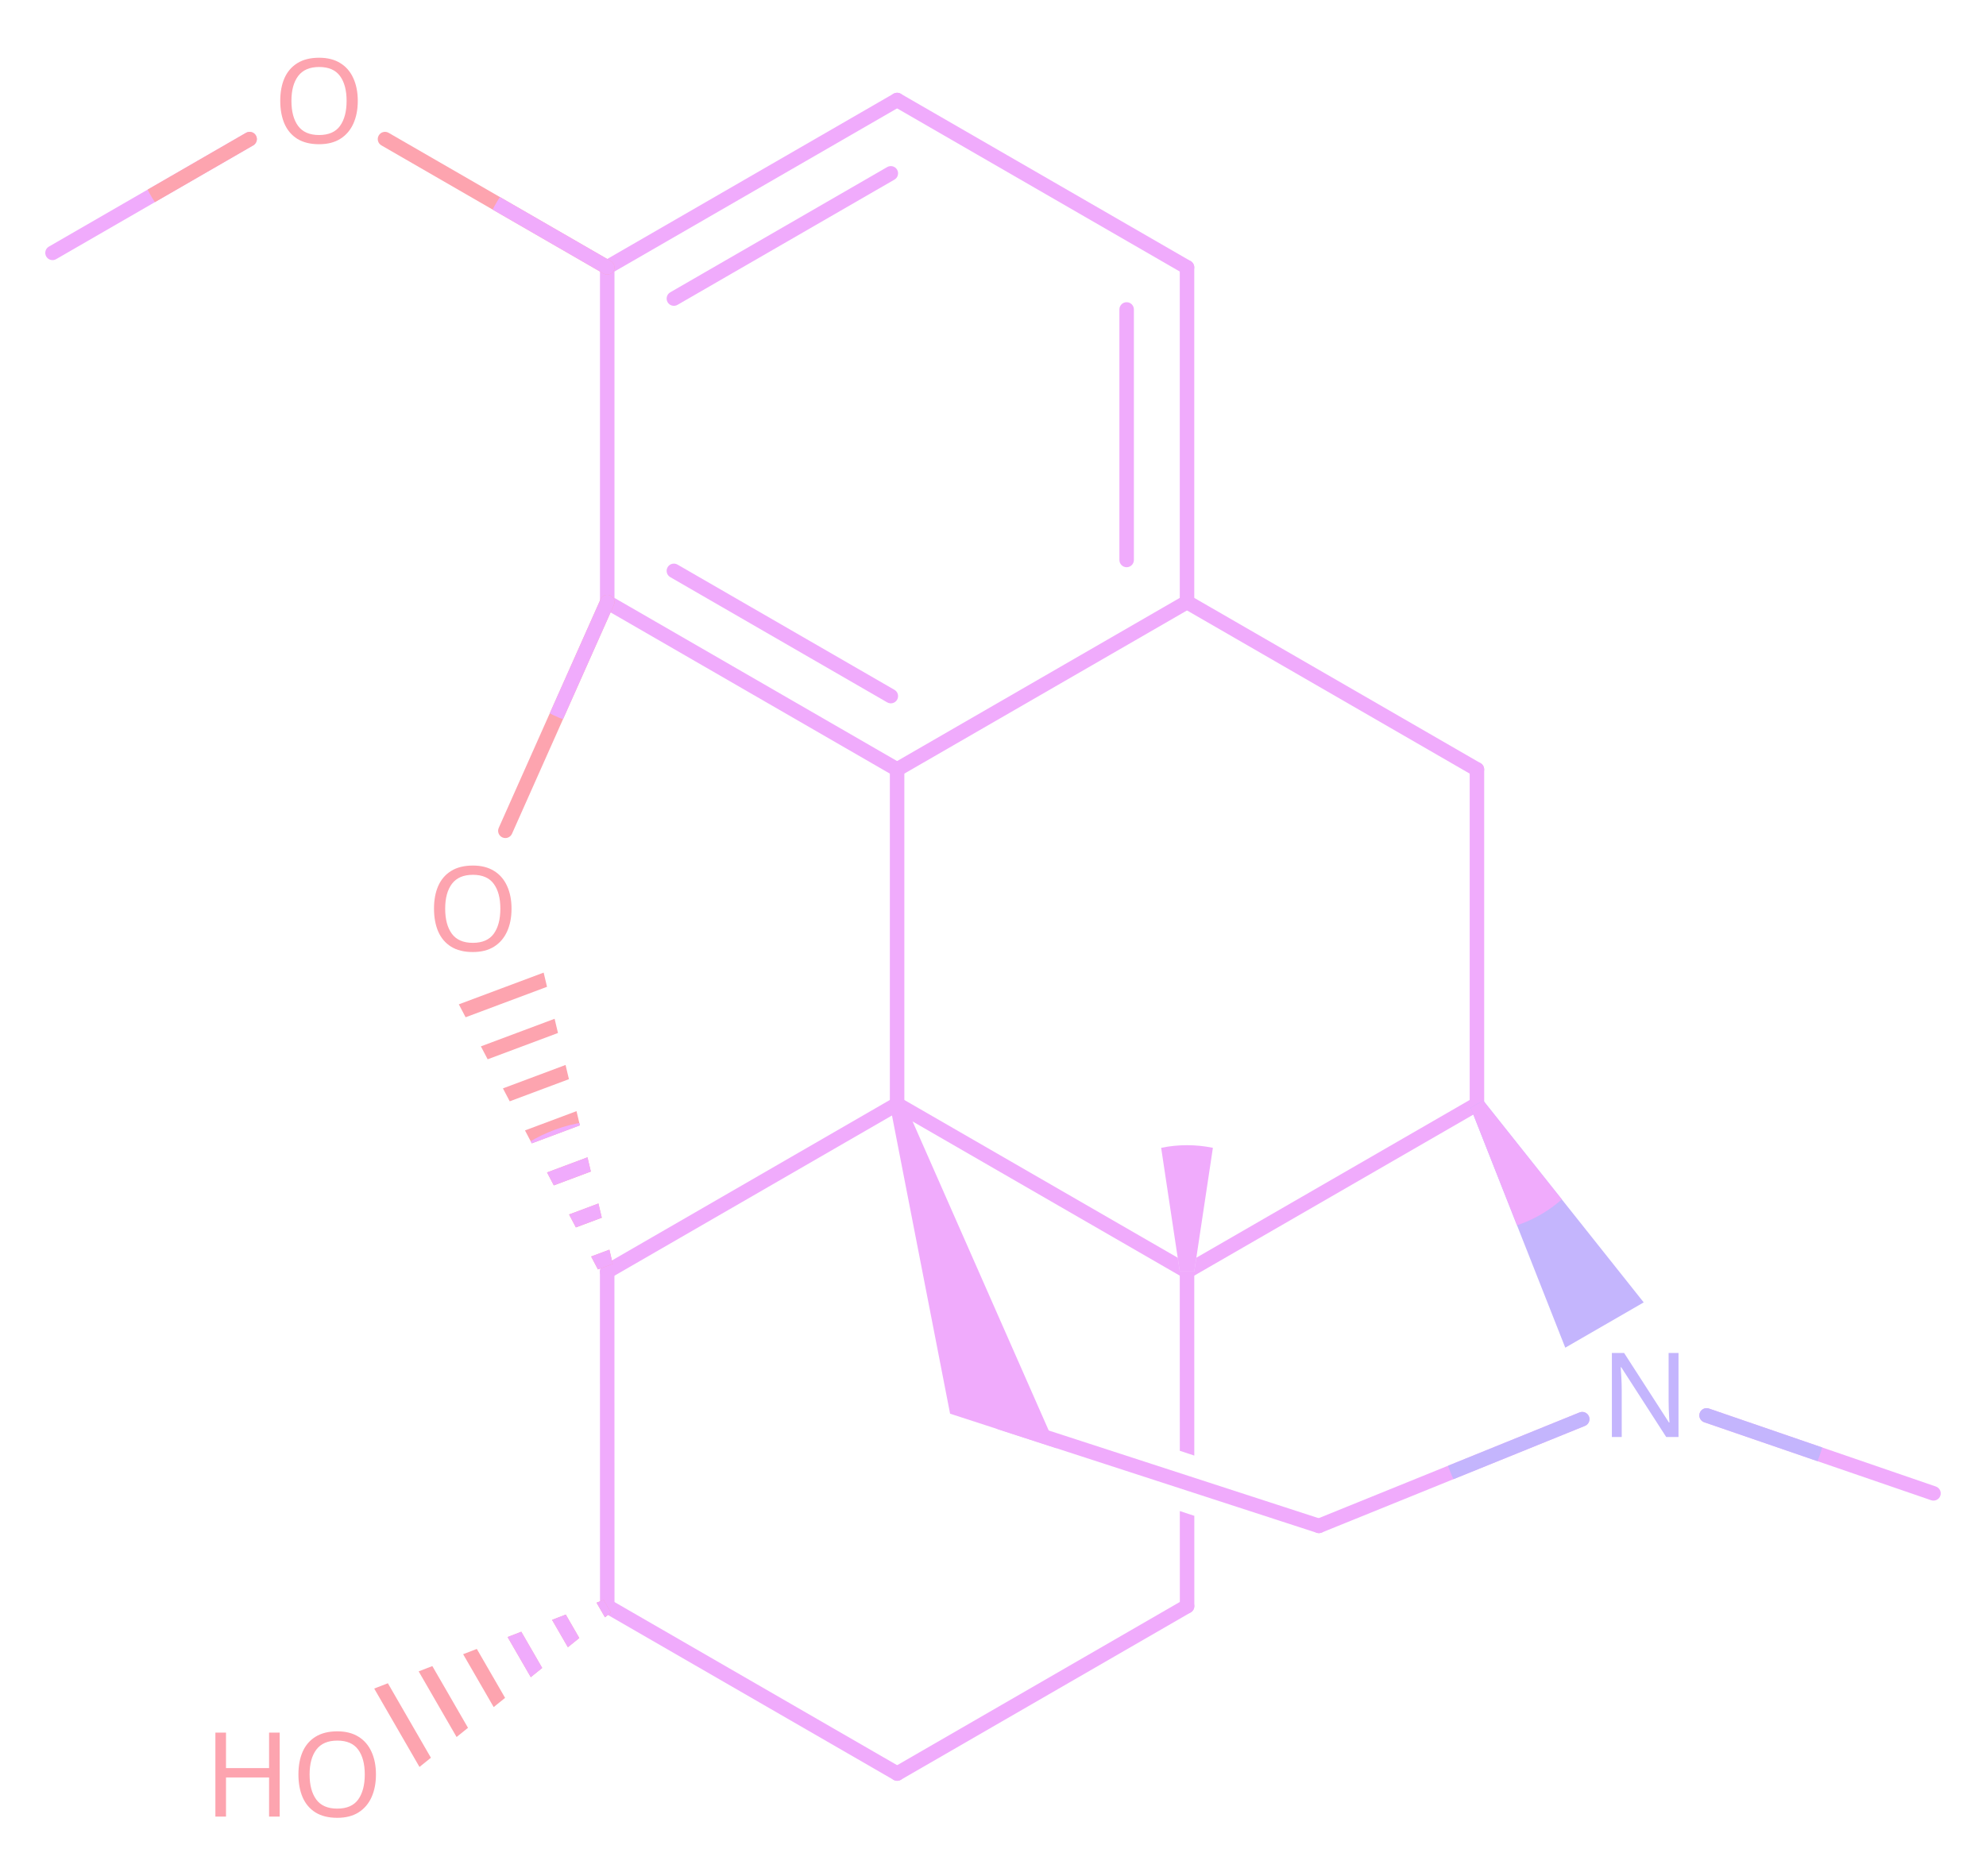
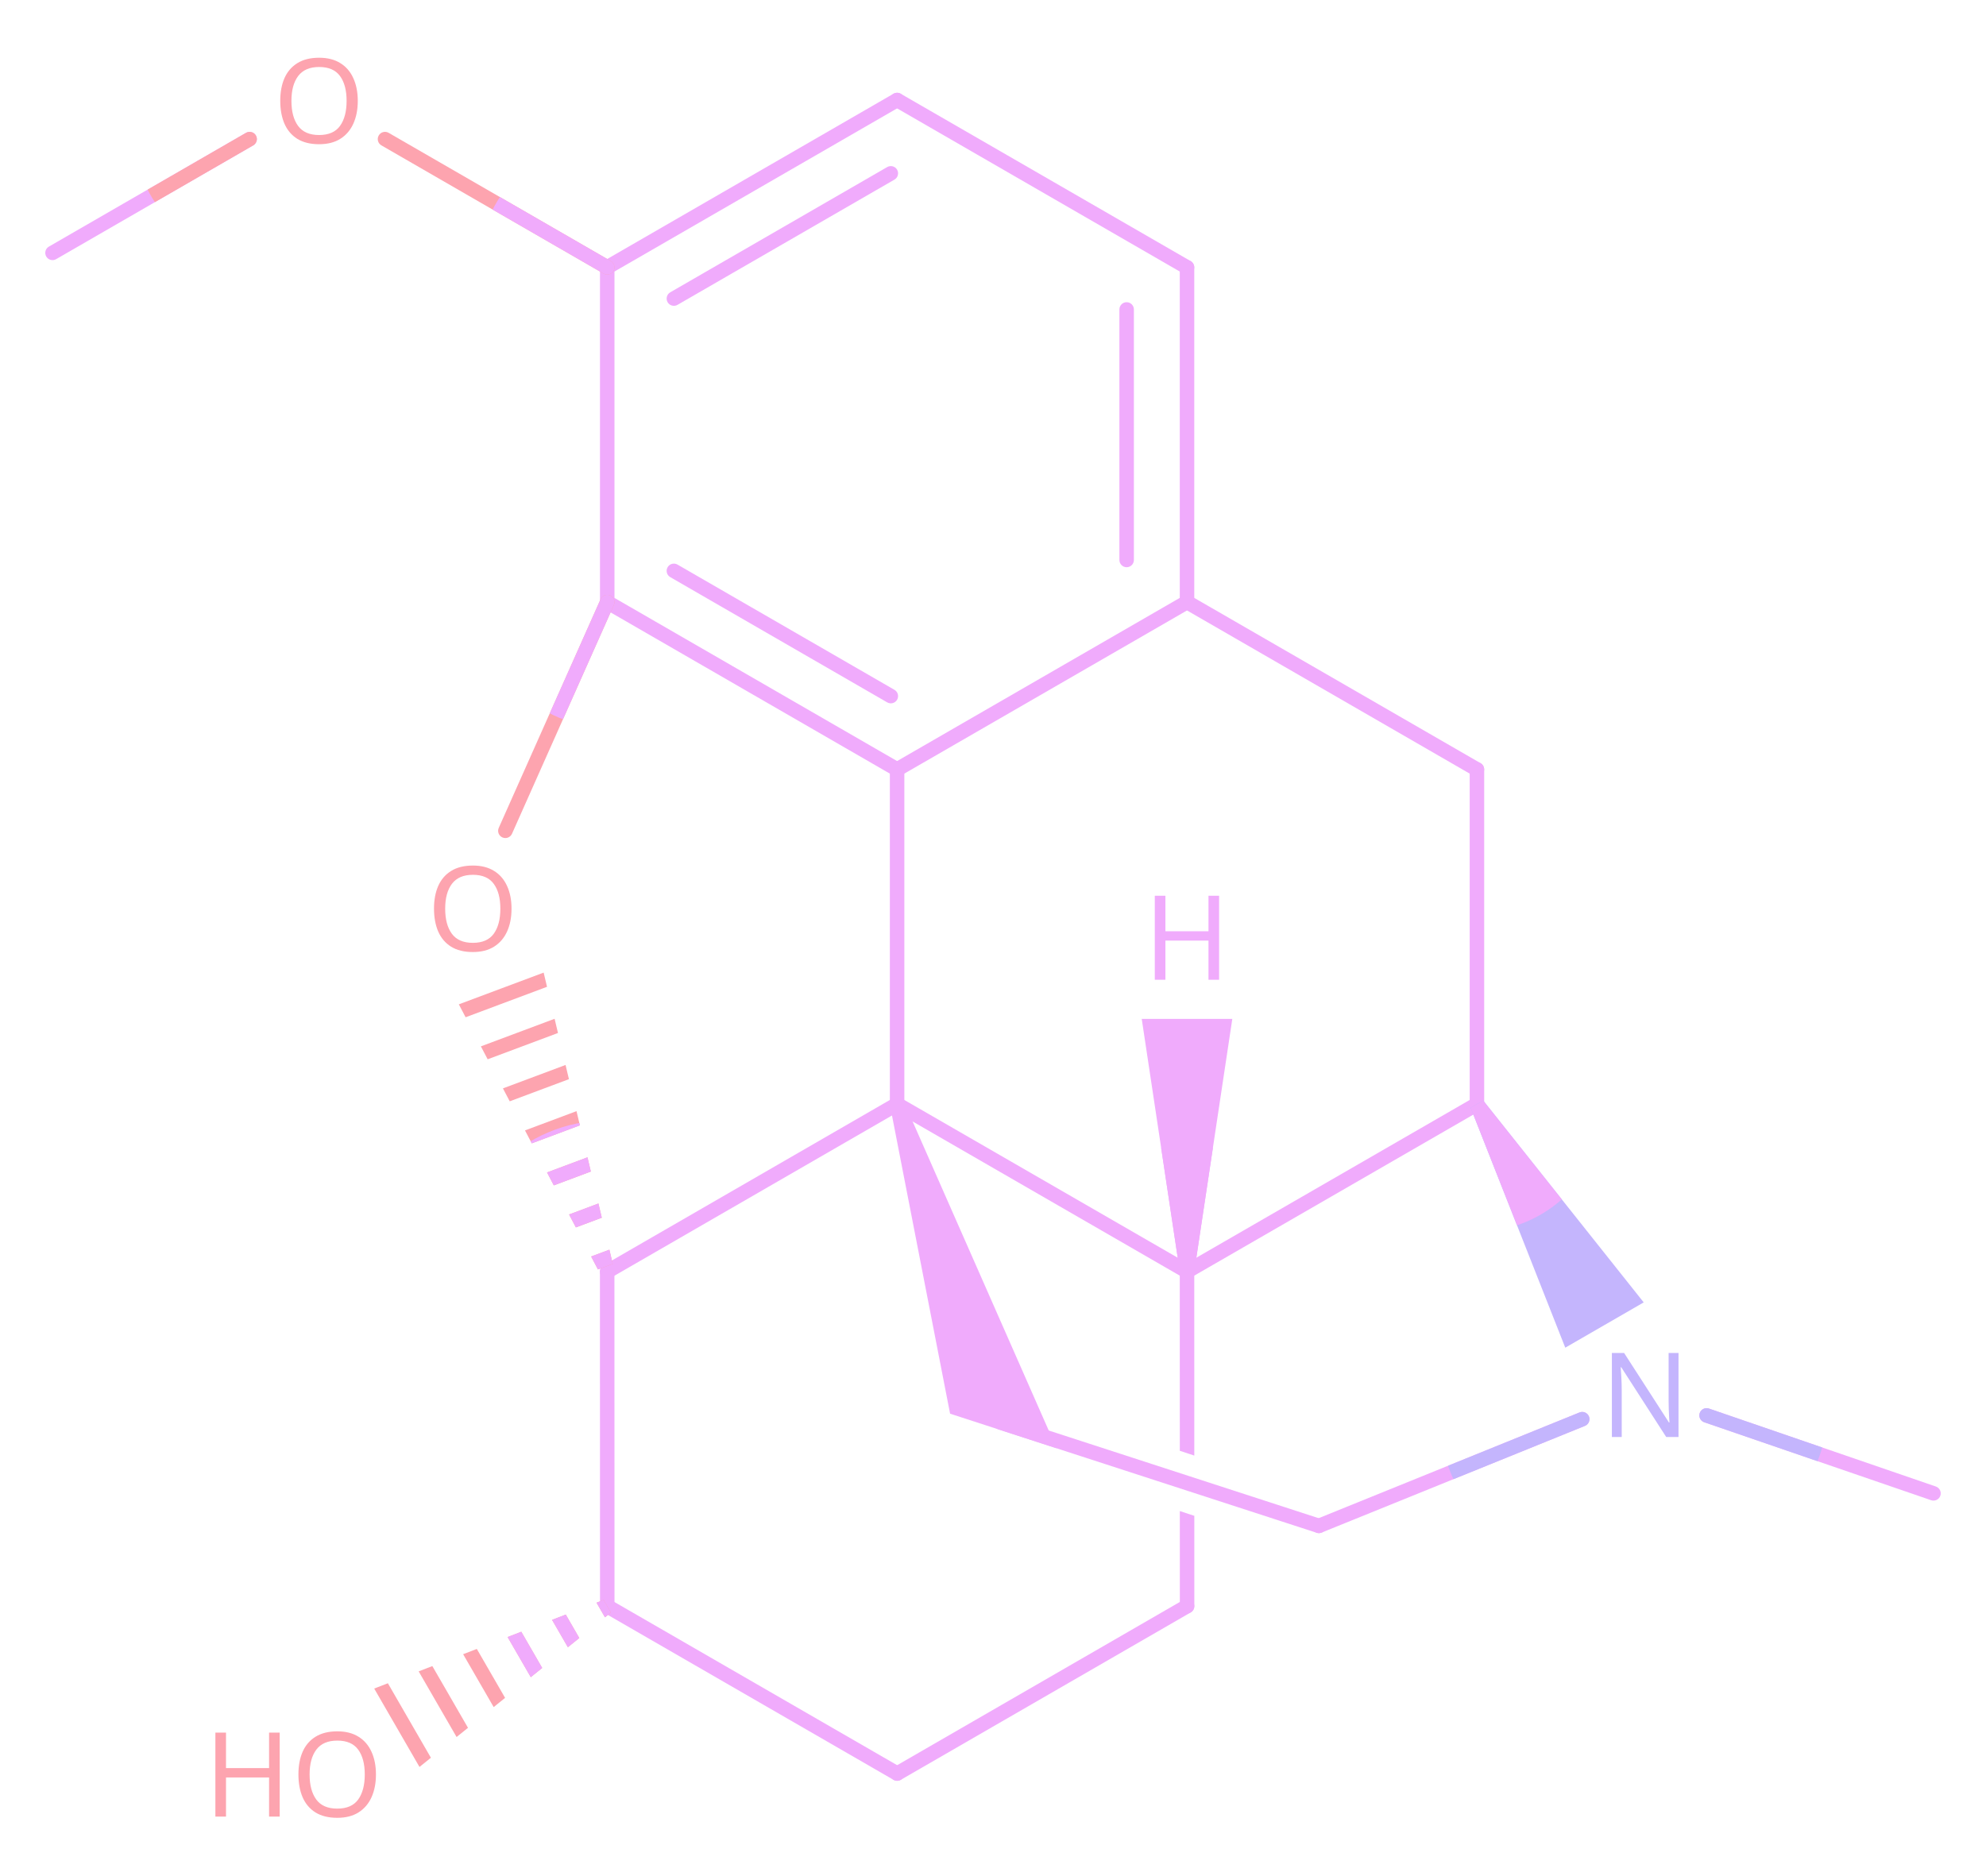
<svg xmlns="http://www.w3.org/2000/svg" width="438.729" stroke-miterlimit="10" font-weight="normal" height="414.458" font-style="normal" font-size="12px" id="svg2" version="1.1" style="font-style:normal;font-weight:normal;font-size:12px;font-family:Dialog;color-interpolation:auto;fill:#f0abfc;fill-opacity:1;stroke:none;stroke:none;stroke:none;stroke:none;stroke:none;stroke:none;stroke:none;stroke:none;color-rendering:auto;image-rendering:auto;shape-rendering:auto;text-rendering:auto">
  <defs id="genericDefs" />
  <g id="g5" transform="translate(-16.9051,-92.7711)" style="fill:#f0abfc;stroke:none">
    <defs id="654665096540-defs1">
      <clipPath clipPathUnits="userSpaceOnUse" id="654665096860-clipPath1">
        <path d="M 0,0 800,0 800,600 0,600 0,0 Z" id="path9" style="stroke:none" />
      </clipPath>
      <clipPath clipPathUnits="userSpaceOnUse" id="654665096655-clipPath1">
        <path d="m 240,401 70,23 q 4,8 -4,12 l -70,-23 q -4,-8 4,-12 z M 0,0 0,600 800,600 800,0 Z" id="path12" style="stroke:none" />
      </clipPath>
      <clipPath clipPathUnits="userSpaceOnUse" id="654665096548-clipPath1">
        <path d="m 343.177,308.563 c -15.562,0 -28.177,12.615 -28.177,28.177 0,15.562 12.615,28.177 28.177,28.177 15.562,0 28.177,-12.615 28.177,-28.177 0,-15.562 -12.615,-28.177 -28.177,-28.177 z" id="path15" style="stroke:none" />
      </clipPath>
      <clipPath clipPathUnits="userSpaceOnUse" id="6546650965-clipPath1">
        <path d="m 366.438,374.959 c -17.333,0 -31.384,14.051 -31.384,31.384 0,17.333 14.051,31.384 31.384,31.384 17.333,0 31.384,-14.051 31.384,-31.384 0,-17.333 -14.051,-31.384 -31.384,-31.384 z" id="path18" style="stroke:none" />
      </clipPath>
      <clipPath clipPathUnits="userSpaceOnUse" id="654665096607-clipPath1">
        <path d="m 151.048,198.143 c -15.277,0 -27.662,12.384 -27.662,27.662 0,15.277 12.384,27.662 27.662,27.662 15.277,0 27.662,-12.384 27.662,-27.662 0,-15.277 -12.384,-27.662 -27.662,-27.662 z" id="path21" style="stroke:none" />
      </clipPath>
      <clipPath clipPathUnits="userSpaceOnUse" id="654665096619-clipPath1">
        <path d="m 151.037,340.336 c -18.442,0 -33.392,14.95 -33.392,33.392 0,18.442 14.95,33.392 33.392,33.392 18.442,0 33.392,-14.95 33.392,-33.392 0,-18.442 -14.95,-33.392 -33.392,-33.392 z" id="path24" style="stroke:none" />
      </clipPath>
      <clipPath clipPathUnits="userSpaceOnUse" id="654665096340-clipPath1">
        <path d="m 151.056,420.835 c -14.824,0 -26.841,12.017 -26.841,26.841 0,14.824 12.017,26.841 26.841,26.841 14.824,0 26.841,-12.017 26.841,-26.841 0,-14.824 -12.017,-26.841 -26.841,-26.841 z" id="path27" style="stroke:none" />
      </clipPath>
      <clipPath clipPathUnits="userSpaceOnUse" id="654665096158-clipPath1">
        <path d="m 151.048,123.503 c -15.653,0 -28.342,12.689 -28.342,28.342 0,15.653 12.689,28.342 28.342,28.342 15.653,0 28.342,-12.689 28.342,-28.342 0,-15.653 -12.689,-28.342 -28.342,-28.342 z" id="path30" style="stroke:none" />
      </clipPath>
      <clipPath clipPathUnits="userSpaceOnUse" id="65466509617-clipPath1">
        <path d="m 393.907,379.009 c -14.637,0 -26.502,11.865 -26.502,26.502 0,14.637 11.865,26.502 26.502,26.502 14.636,0 26.502,-11.865 26.502,-26.502 0,-14.636 -11.865,-26.502 -26.502,-26.502 z" id="path33" style="stroke:none" />
      </clipPath>
      <clipPath clipPathUnits="userSpaceOnUse" id="654665096872-clipPath1">
        <path d="m 279.131,345.806 c -15.409,0 -27.9,12.491 -27.9,27.9 0,15.409 12.491,27.9 27.9,27.9 15.409,0 27.9,-12.491 27.9,-27.9 0,-15.409 -12.491,-27.9 -27.9,-27.9 z" id="path36" style="stroke:none" />
      </clipPath>
      <clipPath clipPathUnits="userSpaceOnUse" id="654665096849-clipPath1">
        <path d="m 72.05,98.364 c -13.885,0 -25.141,11.256 -25.141,25.141 0,13.885 11.256,25.14 25.141,25.14 13.885,0 25.141,-11.256 25.141,-25.14 0,-13.885 -11.256,-25.141 -25.141,-25.141 z" id="path39" style="stroke:none" />
      </clipPath>
      <clipPath clipPathUnits="userSpaceOnUse" id="654665096830-clipPath1">
        <path d="m -370.473,-385.283 800,0 0,600 -800,0 0,-600 z" id="path42" style="stroke:none" />
      </clipPath>
      <clipPath clipPathUnits="userSpaceOnUse" id="65466509643-clipPath1">
        <path d="m -269.498,-284.255 800,0 0,600 -800,0 0,-600 z" id="path45" style="stroke:none" />
      </clipPath>
      <clipPath clipPathUnits="userSpaceOnUse" id="654665096722-clipPath1">
        <path d="m -111.188,-277.862 800,0 0,600 -800,0 0,-600 z" id="path48" style="stroke:none" />
      </clipPath>
      <clipPath clipPathUnits="userSpaceOnUse" id="654665096586-clipPath1">
        <path d="m -61.971,-469.161 800,0 0,600 -800,0 0,-600 z" id="path51" style="stroke:none" />
      </clipPath>
      <clipPath clipPathUnits="userSpaceOnUse" id="654665096781-clipPath1">
        <path d="m -77.223,-99.371 800,0 0,600 -800,0 0,-600 z" id="path54" style="stroke:none" />
      </clipPath>
    </defs>
    <g id="g56" style="text-rendering:geometricPrecision;fill:#f0abfc;stroke:none">
      <path d="m 214.5,132.458 c 0.766,-0.442 1.028,-1.421 0.586,-2.187 -0.442,-0.766 -1.421,-1.028 -2.187,-0.586 l -47.926,27.673 c -0.766,0.442 -1.028,1.421 -0.586,2.187 0.442,0.766 1.421,1.028 2.187,0.586 z m 1.386,-16.203 c 0.766,-0.442 1.028,-1.421 0.586,-2.187 -0.442,-0.766 -1.421,-1.028 -2.187,-0.586 l -64.037,36.975 c -0.766,0.442 -1.028,1.421 -0.586,2.187 0.442,0.766 1.421,1.028 2.187,0.586 z" clip-path="url(#654665096860-clipPath1)" id="path58" style="stroke:none" />
    </g>
    <g id="g60" style="text-rendering:geometricPrecision;fill:#f0abfc;stroke:none">
      <path d="m 149.447,151.845 0,73.96 c 0,0.884 0.717,1.601 1.601,1.601 0.884,0 1.601,-0.716 1.601,-1.601 l 0,-73.96 c 0,-0.884 -0.717,-1.601 -1.601,-1.601 -0.884,0 -1.601,0.717 -1.601,1.601 z" clip-path="url(#654665096860-clipPath1)" id="path62" style="stroke:none" />
    </g>
    <g id="g64" style="text-rendering:geometricPrecision;fill:#f0abfc;stroke:none">
      <path d="m 166.573,217.518 c -0.766,-0.442 -1.744,-0.18 -2.187,0.586 -0.442,0.766 -0.18,1.744 0.586,2.187 l 47.926,27.673 c 0.766,0.442 1.744,0.18 2.187,-0.586 0.442,-0.766 0.18,-1.744 -0.586,-2.187 z m -14.725,6.901 c -0.766,-0.442 -1.744,-0.18 -2.187,0.586 -0.442,0.766 -0.18,1.744 0.586,2.187 l 64.037,36.975 c 0.766,0.442 1.744,0.18 2.187,-0.586 0.442,-0.766 0.18,-1.744 -0.586,-2.187 z" clip-path="url(#654665096860-clipPath1)" id="path66" style="stroke:none" />
    </g>
    <g id="g68" style="text-rendering:geometricPrecision;fill:#f0abfc;stroke:none">
      <path d="m 215.885,264.166 64.046,-36.975 c 0.766,-0.442 1.028,-1.421 0.586,-2.187 -0.442,-0.766 -1.421,-1.028 -2.187,-0.586 l -64.046,36.975 c -0.766,0.442 -1.028,1.421 -0.586,2.187 0.442,0.766 1.421,1.028 2.187,0.586 z" clip-path="url(#654665096860-clipPath1)" id="path70" style="stroke:none" />
    </g>
    <g id="g72" style="text-rendering:geometricPrecision;fill:#f0abfc;stroke:none">
      <path d="m 264.191,216.502 c 0,0.884 0.716,1.601 1.601,1.601 0.884,0 1.601,-0.717 1.601,-1.601 l 0,-55.356 c 0,-0.884 -0.717,-1.601 -1.601,-1.601 -0.884,0 -1.601,0.717 -1.601,1.601 z m 13.339,9.302 c 0,0.884 0.716,1.601 1.601,1.601 0.884,0 1.601,-0.717 1.601,-1.601 l 0,-73.96 c 0,-0.884 -0.717,-1.601 -1.601,-1.601 -0.884,0 -1.601,0.717 -1.601,1.601 z" clip-path="url(#654665096860-clipPath1)" id="path74" style="stroke:none" />
    </g>
    <g id="g76" style="text-rendering:geometricPrecision;fill:#f0abfc;stroke:none">
      <path d="m 279.931,150.458 -64.046,-36.975 c -0.766,-0.442 -1.744,-0.18 -2.187,0.586 -0.442,0.766 -0.18,1.744 0.586,2.187 l 64.046,36.975 c 0.766,0.442 1.744,0.18 2.187,-0.586 0.442,-0.766 0.18,-1.744 -0.586,-2.187 z" clip-path="url(#654665096860-clipPath1)" id="path78" style="stroke:none" />
    </g>
    <g id="g80" style="text-rendering:geometricPrecision;fill:#f0abfc;stroke:none">
      <path d="m 214.285,338.126 64.046,36.966 c 0.766,0.442 1.744,0.18 2.186,-0.586 0.442,-0.766 0.18,-1.744 -0.586,-2.187 l -64.046,-36.966 c -0.766,-0.442 -1.744,-0.18 -2.187,0.586 -0.442,0.766 -0.18,1.744 0.586,2.187 z" clip-path="url(#654665096860-clipPath1)" id="path82" style="stroke:none" />
    </g>
    <g id="g84" style="text-rendering:geometricPrecision;fill:#f0abfc;stroke:none">
      <path d="m 279.931,375.092 64.046,-36.966 c 0.766,-0.442 1.028,-1.421 0.586,-2.187 -0.442,-0.766 -1.421,-1.028 -2.186,-0.586 l -64.046,36.966 c -0.766,0.442 -1.028,1.421 -0.586,2.187 0.442,0.766 1.421,1.028 2.187,0.586 z" clip-path="url(#654665096860-clipPath1)" id="path86" style="stroke:none" />
    </g>
    <g id="g88" style="text-rendering:geometricPrecision;fill:#f0abfc;stroke:none">
      <path d="m 344.777,336.74 0,-73.96 c 0,-0.884 -0.717,-1.601 -1.601,-1.601 -0.884,0 -1.601,0.717 -1.601,1.601 l 0,73.96 c 0,0.884 0.716,1.601 1.601,1.601 0.884,0 1.601,-0.716 1.601,-1.601 z" clip-path="url(#654665096860-clipPath1)" id="path90" style="stroke:none" />
    </g>
    <g id="g92" style="text-rendering:geometricPrecision;fill:#f0abfc;stroke:none">
      <path d="m 213.484,262.78 0,73.96 c 0,0.884 0.716,1.601 1.601,1.601 0.884,0 1.601,-0.716 1.601,-1.601 l 0,-73.96 c 0,-0.884 -0.717,-1.601 -1.601,-1.601 -0.884,0 -1.601,0.717 -1.601,1.601 z" clip-path="url(#654665096860-clipPath1)" id="path94" style="stroke:none" />
    </g>
    <g id="g96" style="text-rendering:geometricPrecision;fill:#f0abfc;stroke:none">
      <path d="m 278.33,227.191 64.046,36.975 c 0.766,0.442 1.744,0.18 2.187,-0.586 0.442,-0.766 0.18,-1.744 -0.586,-2.187 l -64.046,-36.975 c -0.766,-0.442 -1.744,-0.18 -2.187,0.586 -0.442,0.766 -0.18,1.744 0.586,2.187 z" clip-path="url(#654665096860-clipPath1)" id="path98" style="stroke:none" />
    </g>
    <g id="g100" style="text-rendering:geometricPrecision;fill:#f0abfc;stroke:none">
      <path d="m 149.436,373.728 0.019,73.949 c 2e-4,0.884 0.717,1.6 1.601,1.6 0.884,-2e-4 1.601,-0.717 1.6,-1.601 l -0.019,-73.949 c -2e-4,-0.884 -0.717,-1.601 -1.601,-1.6 -0.884,2e-4 -1.601,0.717 -1.6,1.601 z" clip-path="url(#654665096860-clipPath1)" id="path102" style="stroke:none" />
    </g>
    <g id="g104" style="text-rendering:geometricPrecision;fill:#f0abfc;stroke:none">
      <path d="m 150.256,449.062 64.042,36.973 c 0.766,0.442 1.744,0.18 2.187,-0.586 0.442,-0.766 0.18,-1.744 -0.586,-2.187 l -64.042,-36.973 c -0.766,-0.442 -1.744,-0.18 -2.187,0.586 -0.442,0.766 -0.18,1.744 0.586,2.187 z" clip-path="url(#654665096860-clipPath1)" id="path106" style="stroke:none" />
    </g>
    <g id="g108" style="text-rendering:geometricPrecision;fill:#f0abfc;stroke:none">
      <path d="m 215.899,486.035 64.046,-36.989 c 0.766,-0.442 1.028,-1.421 0.586,-2.187 -0.442,-0.766 -1.421,-1.028 -2.187,-0.586 l -64.046,36.989 c -0.766,0.442 -1.028,1.421 -0.586,2.187 0.442,0.766 1.421,1.028 2.187,0.586 z" clip-path="url(#654665096860-clipPath1)" id="path110" style="stroke:none" />
    </g>
    <g id="g112" style="text-rendering:geometricPrecision;fill:#f0abfc;stroke:none">
      <path d="m 214.284,335.354 -64.048,36.988 c -0.766,0.442 -1.028,1.421 -0.586,2.187 0.442,0.766 1.421,1.028 2.187,0.586 l 64.048,-36.988 c 0.766,-0.442 1.028,-1.421 0.586,-2.187 -0.442,-0.766 -1.421,-1.028 -2.187,-0.586 z" clip-path="url(#654665096860-clipPath1)" id="path114" style="stroke:none" />
    </g>
    <g id="g116" style="text-rendering:geometricPrecision;fill:#f0abfc;stroke:none">
      <path d="m 277.53,373.707 0.014,73.954 c 1e-4,0.884 0.717,1.601 1.601,1.6 0.884,-10e-5 1.601,-0.717 1.6,-1.601 l -0.014,-73.954 c -2e-4,-0.884 -0.717,-1.601 -1.601,-1.6 -0.884,1e-4 -1.601,0.717 -1.6,1.601 z" clip-path="url(#654665096655-clipPath1)" id="path118" style="stroke:none" />
    </g>
    <g id="g120" style="text-rendering:geometricPrecision;fill:#f0abfc;stroke:none">
      <path d="m 215.085,336.74 -1.522,0.495 13.225,67.897 11.761,3.821 11.761,3.821 -33.702,-76.529 z" clip-path="url(#654665096860-clipPath1)" id="path122" style="stroke:none" />
    </g>
    <g id="g124" style="fill:#c4b5fd;stroke:none;text-rendering:geometricPrecision">
      <path d="m 343.177,336.74 -1.386,0.8 20.899,53.006 8.664,-5.002 8.664,-5.002 -35.455,-44.602 z" clip-path="url(#654665096860-clipPath1)" id="path126" style="stroke:none" />
      <path d="m 343.177,336.74 -1.386,0.8 20.899,53.006 8.664,-5.002 8.664,-5.002 -35.455,-44.602 z" clip-path="url(#654665096548-clipPath1)" id="path128" style="fill:#f0abfc;stroke:none" />
    </g>
    <g id="g130" style="text-rendering:geometricPrecision;fill:#f0abfc;stroke:none">
      <path d="m 237.442,408.594 70.332,22.852 c 0.841,0.273 1.744,-0.187 2.017,-1.028 0.273,-0.841 -0.187,-1.744 -1.028,-2.017 l -70.331,-22.852 c -0.841,-0.273 -1.744,0.187 -2.017,1.028 -0.273,0.841 0.187,1.744 1.028,2.017 z" clip-path="url(#654665096860-clipPath1)" id="path132" style="stroke:none" />
    </g>
    <g id="g134" style="text-rendering:geometricPrecision;fill:#f0abfc;stroke:none">
      <path d="m 365.836,404.859 -58.169,23.581 c -0.819,0.332 -1.214,1.265 -0.882,2.085 0.332,0.819 1.265,1.214 2.085,0.882 l 58.169,-23.581 c 0.82,-0.332 1.214,-1.265 0.882,-2.085 -0.332,-0.82 -1.265,-1.214 -2.085,-0.882 z" clip-path="url(#654665096860-clipPath1)" id="path136" style="stroke:none" />
      <path d="m 365.836,404.859 -58.169,23.581 c -0.819,0.332 -1.214,1.265 -0.882,2.085 0.332,0.819 1.265,1.214 2.085,0.882 l 58.169,-23.581 c 0.82,-0.332 1.214,-1.265 0.882,-2.085 -0.332,-0.82 -1.265,-1.214 -2.085,-0.882 z" clip-path="url(#6546650965-clipPath1)" id="path138" style="fill:#c4b5fd;stroke:none" />
    </g>
    <g id="g140" style="fill:#fda4af;stroke:none;text-rendering:geometricPrecision">
      <path d="m 149.586,225.154 -22.502,50.54 c -0.36,0.808 0.004,1.754 0.811,2.113 0.808,0.36 1.754,-0.004 2.113,-0.811 l 22.502,-50.54 c 0.36,-0.808 -0.004,-1.754 -0.811,-2.113 -0.808,-0.36 -1.754,0.004 -2.113,0.811 z" clip-path="url(#654665096860-clipPath1)" id="path142" style="stroke:none" />
      <path d="m 149.586,225.154 -22.502,50.54 c -0.36,0.808 0.004,1.754 0.811,2.113 0.808,0.36 1.754,-0.004 2.113,-0.811 l 22.502,-50.54 c 0.36,-0.808 -0.004,-1.754 -0.811,-2.113 -0.808,-0.36 -1.754,0.004 -2.113,0.811 z" clip-path="url(#654665096607-clipPath1)" id="path144" style="fill:#f0abfc;stroke:none" />
    </g>
    <g id="g146" style="fill:#fda4af;stroke:none;text-rendering:geometricPrecision">
      <path d="m 147.497,370.399 1.499,2.857 0,0 3.271,-1.224 0,0 -0.745,-3.139 0,0 -4.026,1.506 z m -4.872,-9.286 1.499,2.857 0,0 5.723,-2.141 0,0 -0.745,-3.139 -6.478,2.424 z m -4.872,-9.286 1.499,2.857 8.176,-3.059 0,0 -0.745,-3.139 0,0 -8.93,3.341 z m -4.872,-9.286 1.499,2.857 10.628,-3.976 0,0 -0.745,-3.139 -11.383,4.259 z m -4.872,-9.286 1.499,2.857 13.08,-4.894 -0.745,-3.139 0,0 -13.835,5.176 z m -4.872,-9.286 1.499,2.857 0,0 15.533,-5.811 0,0 -0.745,-3.139 0,0 -16.287,6.094 z m -4.872,-9.286 1.499,2.857 0,0 17.985,-6.729 0,0 -0.745,-3.139 -9.37,3.506 -9.37,3.506 z" clip-path="url(#654665096860-clipPath1)" id="path148" style="stroke:none" />
      <path d="m 147.497,370.399 1.499,2.857 0,0 3.271,-1.224 0,0 -0.745,-3.139 0,0 -4.026,1.506 z m -4.872,-9.286 1.499,2.857 0,0 5.723,-2.141 0,0 -0.745,-3.139 -6.478,2.424 z m -4.872,-9.286 1.499,2.857 8.176,-3.059 0,0 -0.745,-3.139 0,0 -8.93,3.341 z m -4.872,-9.286 1.499,2.857 10.628,-3.976 0,0 -0.745,-3.139 -11.383,4.259 z m -4.872,-9.286 1.499,2.857 13.08,-4.894 -0.745,-3.139 0,0 -13.835,5.176 z m -4.872,-9.286 1.499,2.857 0,0 15.533,-5.811 0,0 -0.745,-3.139 0,0 -16.287,6.094 z m -4.872,-9.286 1.499,2.857 0,0 17.985,-6.729 0,0 -0.745,-3.139 -9.37,3.506 -9.37,3.506 z" clip-path="url(#654665096619-clipPath1)" id="path150" style="fill:#f0abfc;stroke:none" />
    </g>
    <g id="g152" style="fill:#fda4af;stroke:none;text-rendering:geometricPrecision">
      <path d="m 150.549,450.118 1.308,-1.056 -0.8,-1.386 -0.8,-1.386 -1.569,0.606 0,0 1.861,3.223 z m -8.195,6.614 2.522,-2.035 -2.989,-5.175 0,0 -3.023,1.167 0,0 3.49,6.043 z m -8.195,6.614 2.522,-2.035 -4.618,-7.996 0,0 -3.023,1.167 5.119,8.864 z m -8.195,6.614 2.522,-2.035 0,0 -6.247,-10.817 0,0 -3.023,1.167 6.748,11.685 z m -8.195,6.614 2.522,-2.035 -7.876,-13.638 -3.023,1.167 8.377,14.506 z m -8.195,6.614 2.522,-2.035 0,0 -9.505,-16.458 0,0 -3.023,1.167 5.003,8.663 5.003,8.663 z" clip-path="url(#654665096860-clipPath1)" id="path154" style="stroke:none" />
      <path d="m 150.549,450.118 1.308,-1.056 -0.8,-1.386 -0.8,-1.386 -1.569,0.606 0,0 1.861,3.223 z m -8.195,6.614 2.522,-2.035 -2.989,-5.175 0,0 -3.023,1.167 0,0 3.49,6.043 z m -8.195,6.614 2.522,-2.035 -4.618,-7.996 0,0 -3.023,1.167 5.119,8.864 z m -8.195,6.614 2.522,-2.035 0,0 -6.247,-10.817 0,0 -3.023,1.167 6.748,11.685 z m -8.195,6.614 2.522,-2.035 -7.876,-13.638 -3.023,1.167 8.377,14.506 z m -8.195,6.614 2.522,-2.035 0,0 -9.505,-16.458 0,0 -3.023,1.167 5.003,8.663 5.003,8.663 z" clip-path="url(#654665096340-clipPath1)" id="path156" style="fill:#f0abfc;stroke:none" />
    </g>
    <g id="g158" style="fill:#fda4af;stroke:none;text-rendering:geometricPrecision">
      <path d="m 151.848,150.458 -49.09,-28.341 c -0.766,-0.442 -1.744,-0.18 -2.187,0.586 -0.442,0.766 -0.18,1.744 0.586,2.187 l 49.09,28.341 c 0.766,0.442 1.744,0.18 2.187,-0.586 0.442,-0.766 0.18,-1.744 -0.586,-2.187 z" clip-path="url(#654665096860-clipPath1)" id="path160" style="stroke:none" />
      <path d="m 151.848,150.458 -49.09,-28.341 c -0.766,-0.442 -1.744,-0.18 -2.187,0.586 -0.442,0.766 -0.18,1.744 0.586,2.187 l 49.09,28.341 c 0.766,0.442 1.744,0.18 2.187,-0.586 0.442,-0.766 0.18,-1.744 -0.586,-2.187 z" clip-path="url(#654665096158-clipPath1)" id="path162" style="fill:#f0abfc;stroke:none" />
    </g>
    <g id="g164" style="text-rendering:geometricPrecision;fill:#f0abfc;stroke:none">
      <path d="m 393.387,407.024 50.126,17.227 c 0.836,0.287 1.747,-0.157 2.034,-0.994 0.287,-0.836 -0.157,-1.747 -0.994,-2.034 l -50.126,-17.227 c -0.836,-0.287 -1.747,0.157 -2.034,0.994 -0.287,0.836 0.157,1.747 0.994,2.034 z" clip-path="url(#654665096860-clipPath1)" id="path166" style="stroke:none" />
      <path d="m 393.387,407.024 50.126,17.227 c 0.836,0.287 1.747,-0.157 2.034,-0.994 0.287,-0.836 -0.157,-1.747 -0.994,-2.034 l -50.126,-17.227 c -0.836,-0.287 -1.747,0.157 -2.034,0.994 -0.287,0.836 0.157,1.747 0.994,2.034 z" clip-path="url(#65466509617-clipPath1)" id="path168" style="fill:#c4b5fd;stroke:none" />
    </g>
-     <g id="g170" style="fill:#ffffff99;stroke:none;text-rendering:geometricPrecision">
+     <g id="g170" style="fill:#f0abfc;stroke:none;text-rendering:geometricPrecision">
      <path d="m 279.131,373.706 1.601,0 8.403,-55.8 -10.004,0 -10.004,0 8.404,55.8 z" clip-path="url(#654665096860-clipPath1)" id="path172" style="stroke:none" />
      <path d="m 279.131,373.706 1.601,0 8.403,-55.8 -10.004,0 -10.004,0 8.404,55.8 z" clip-path="url(#654665096872-clipPath1)" id="path174" style="fill:#f0abfc;stroke:none" />
    </g>
    <g id="g176" style="text-rendering:geometricPrecision;fill:#f0abfc;stroke:none">
      <path d="m 71.25,122.118 -43.544,25.142 c -0.766,0.442 -1.028,1.421 -0.586,2.187 0.442,0.766 1.421,1.028 2.187,0.586 l 43.544,-25.142 c 0.766,-0.442 1.028,-1.421 0.586,-2.187 -0.442,-0.766 -1.421,-1.028 -2.187,-0.586 z" clip-path="url(#654665096860-clipPath1)" id="path178" style="stroke:none" />
      <path d="m 71.25,122.118 -43.544,25.142 c -0.766,0.442 -1.028,1.421 -0.586,2.187 0.442,0.766 1.421,1.028 2.187,0.586 l 43.544,-25.142 c 0.766,-0.442 1.028,-1.421 0.586,-2.187 -0.442,-0.766 -1.421,-1.028 -2.187,-0.586 z" clip-path="url(#654665096849-clipPath1)" id="path180" style="fill:#fda4af;stroke:none" />
    </g>
    <g id="g182" style="fill:#eef2ff;stroke:none;text-rendering:geometricPrecision">
      </g>
    <g font-size="26px" transform="translate(370.4725,385.2831)" id="g186" style="font-size:26px;font-family:sans-serif;fill:#c4b5fd;stroke:none;text-rendering:geometricPrecision">
      <text x="0" xml:space="preserve" y="25" clip-path="url(#654665096830-clipPath1)" id="text188" style="stroke:none">N</text>
    </g>
    <g font-size="26px" id="g190" style="font-size:26px;font-family:sans-serif;fill:#eef2ff;stroke:none;text-rendering:geometricPrecision">
-       <text x="0" y="25" transform="translate(269.498,284.2554)" clip-path="url(#65466509643-clipPath1)" xml:space="preserve" id="text194" style="fill:#ffffff99;stroke:none">H</text>
+       <text x="0" y="25" transform="translate(269.498,284.2554)" clip-path="url(#65466509643-clipPath1)" xml:space="preserve" id="text194" style="fill:#f0abfc;stroke:none">H</text>
    </g>
    <g font-size="26px" id="g196" style="font-size:26px;font-family:sans-serif;fill:#eef2ff;stroke:none;text-rendering:geometricPrecision">
      <text x="0" y="25" transform="translate(111.1882,277.862)" clip-path="url(#654665096722-clipPath1)" xml:space="preserve" id="text200" style="fill:#fda4af;stroke:none">O</text>
    </g>
    <g font-size="26px" id="g202" style="font-size:26px;font-family:sans-serif;fill:#eef2ff;stroke:none;text-rendering:geometricPrecision">
      <text x="0" y="25" transform="translate(61.9715,469.1605)" clip-path="url(#654665096586-clipPath1)" xml:space="preserve" id="text206" style="fill:#fda4af;stroke:none">HO</text>
    </g>
    <g font-size="26px" id="g208" style="font-size:26px;font-family:sans-serif;fill:#eef2ff;stroke:none;text-rendering:geometricPrecision">
      <text x="0" y="25" transform="translate(77.2226,99.3707)" clip-path="url(#654665096781-clipPath1)" xml:space="preserve" id="text212" style="fill:#fda4af;stroke:none">O</text>
    </g>
  </g>
</svg>
